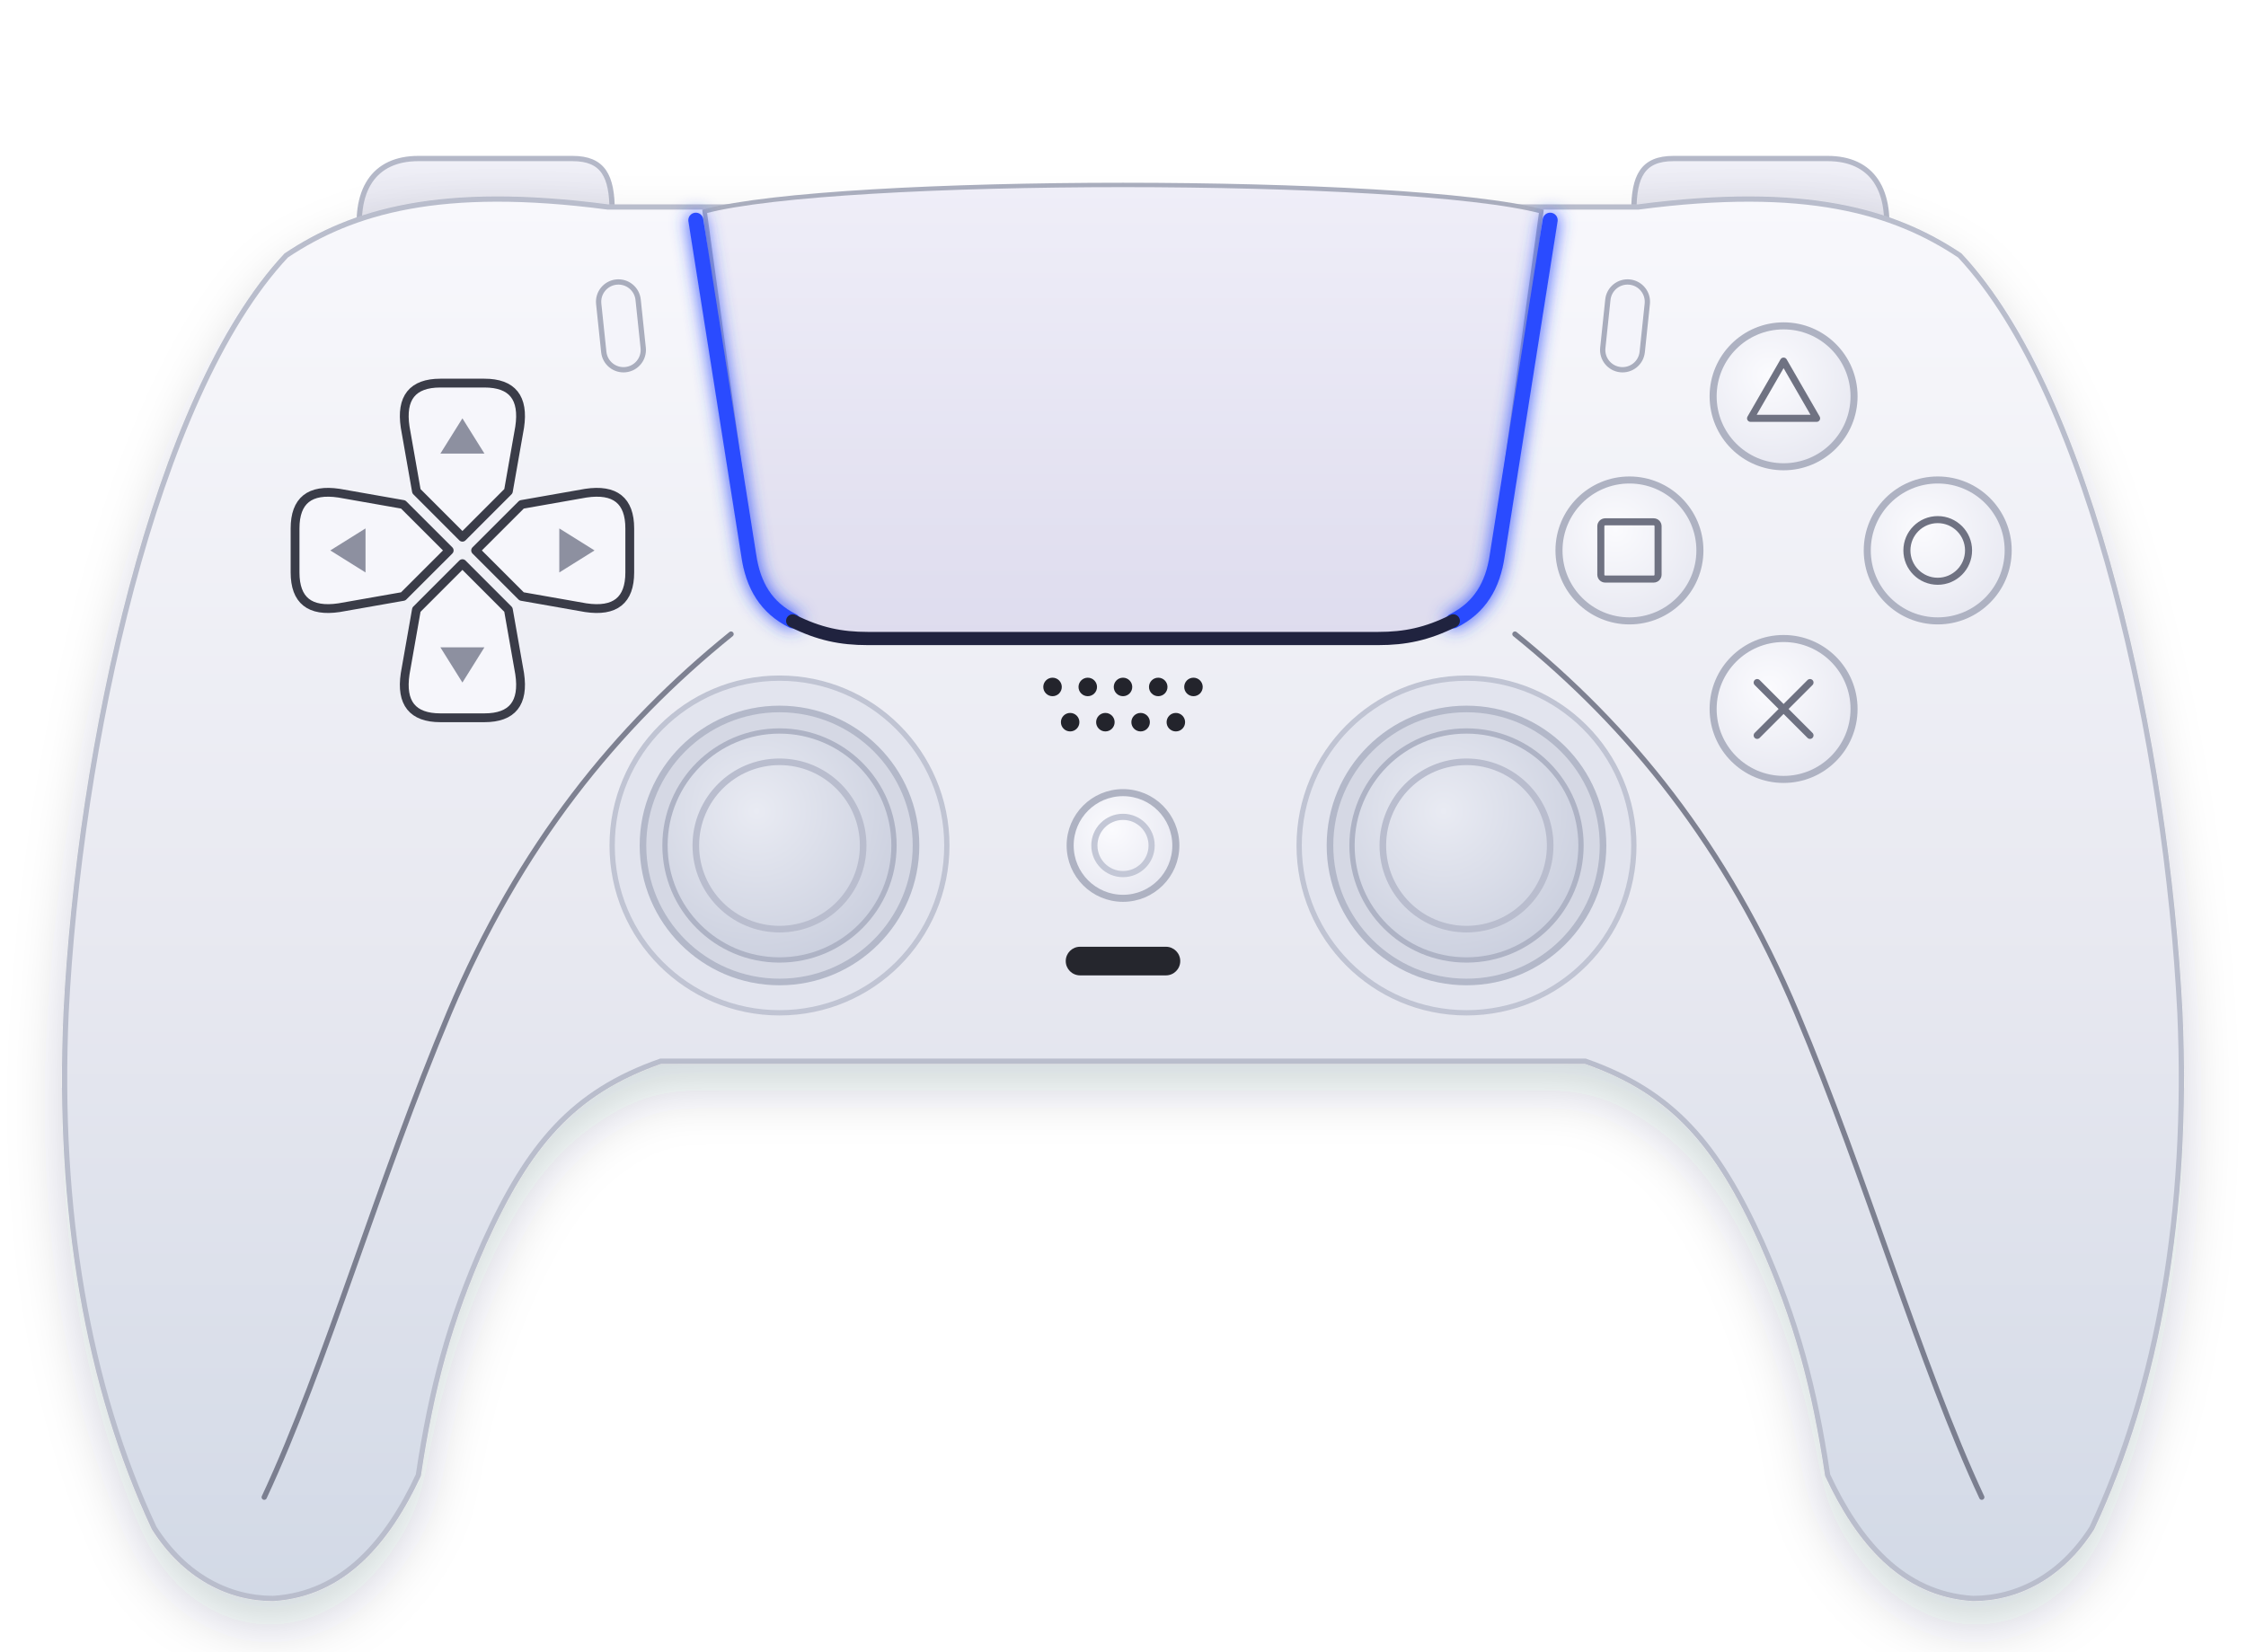
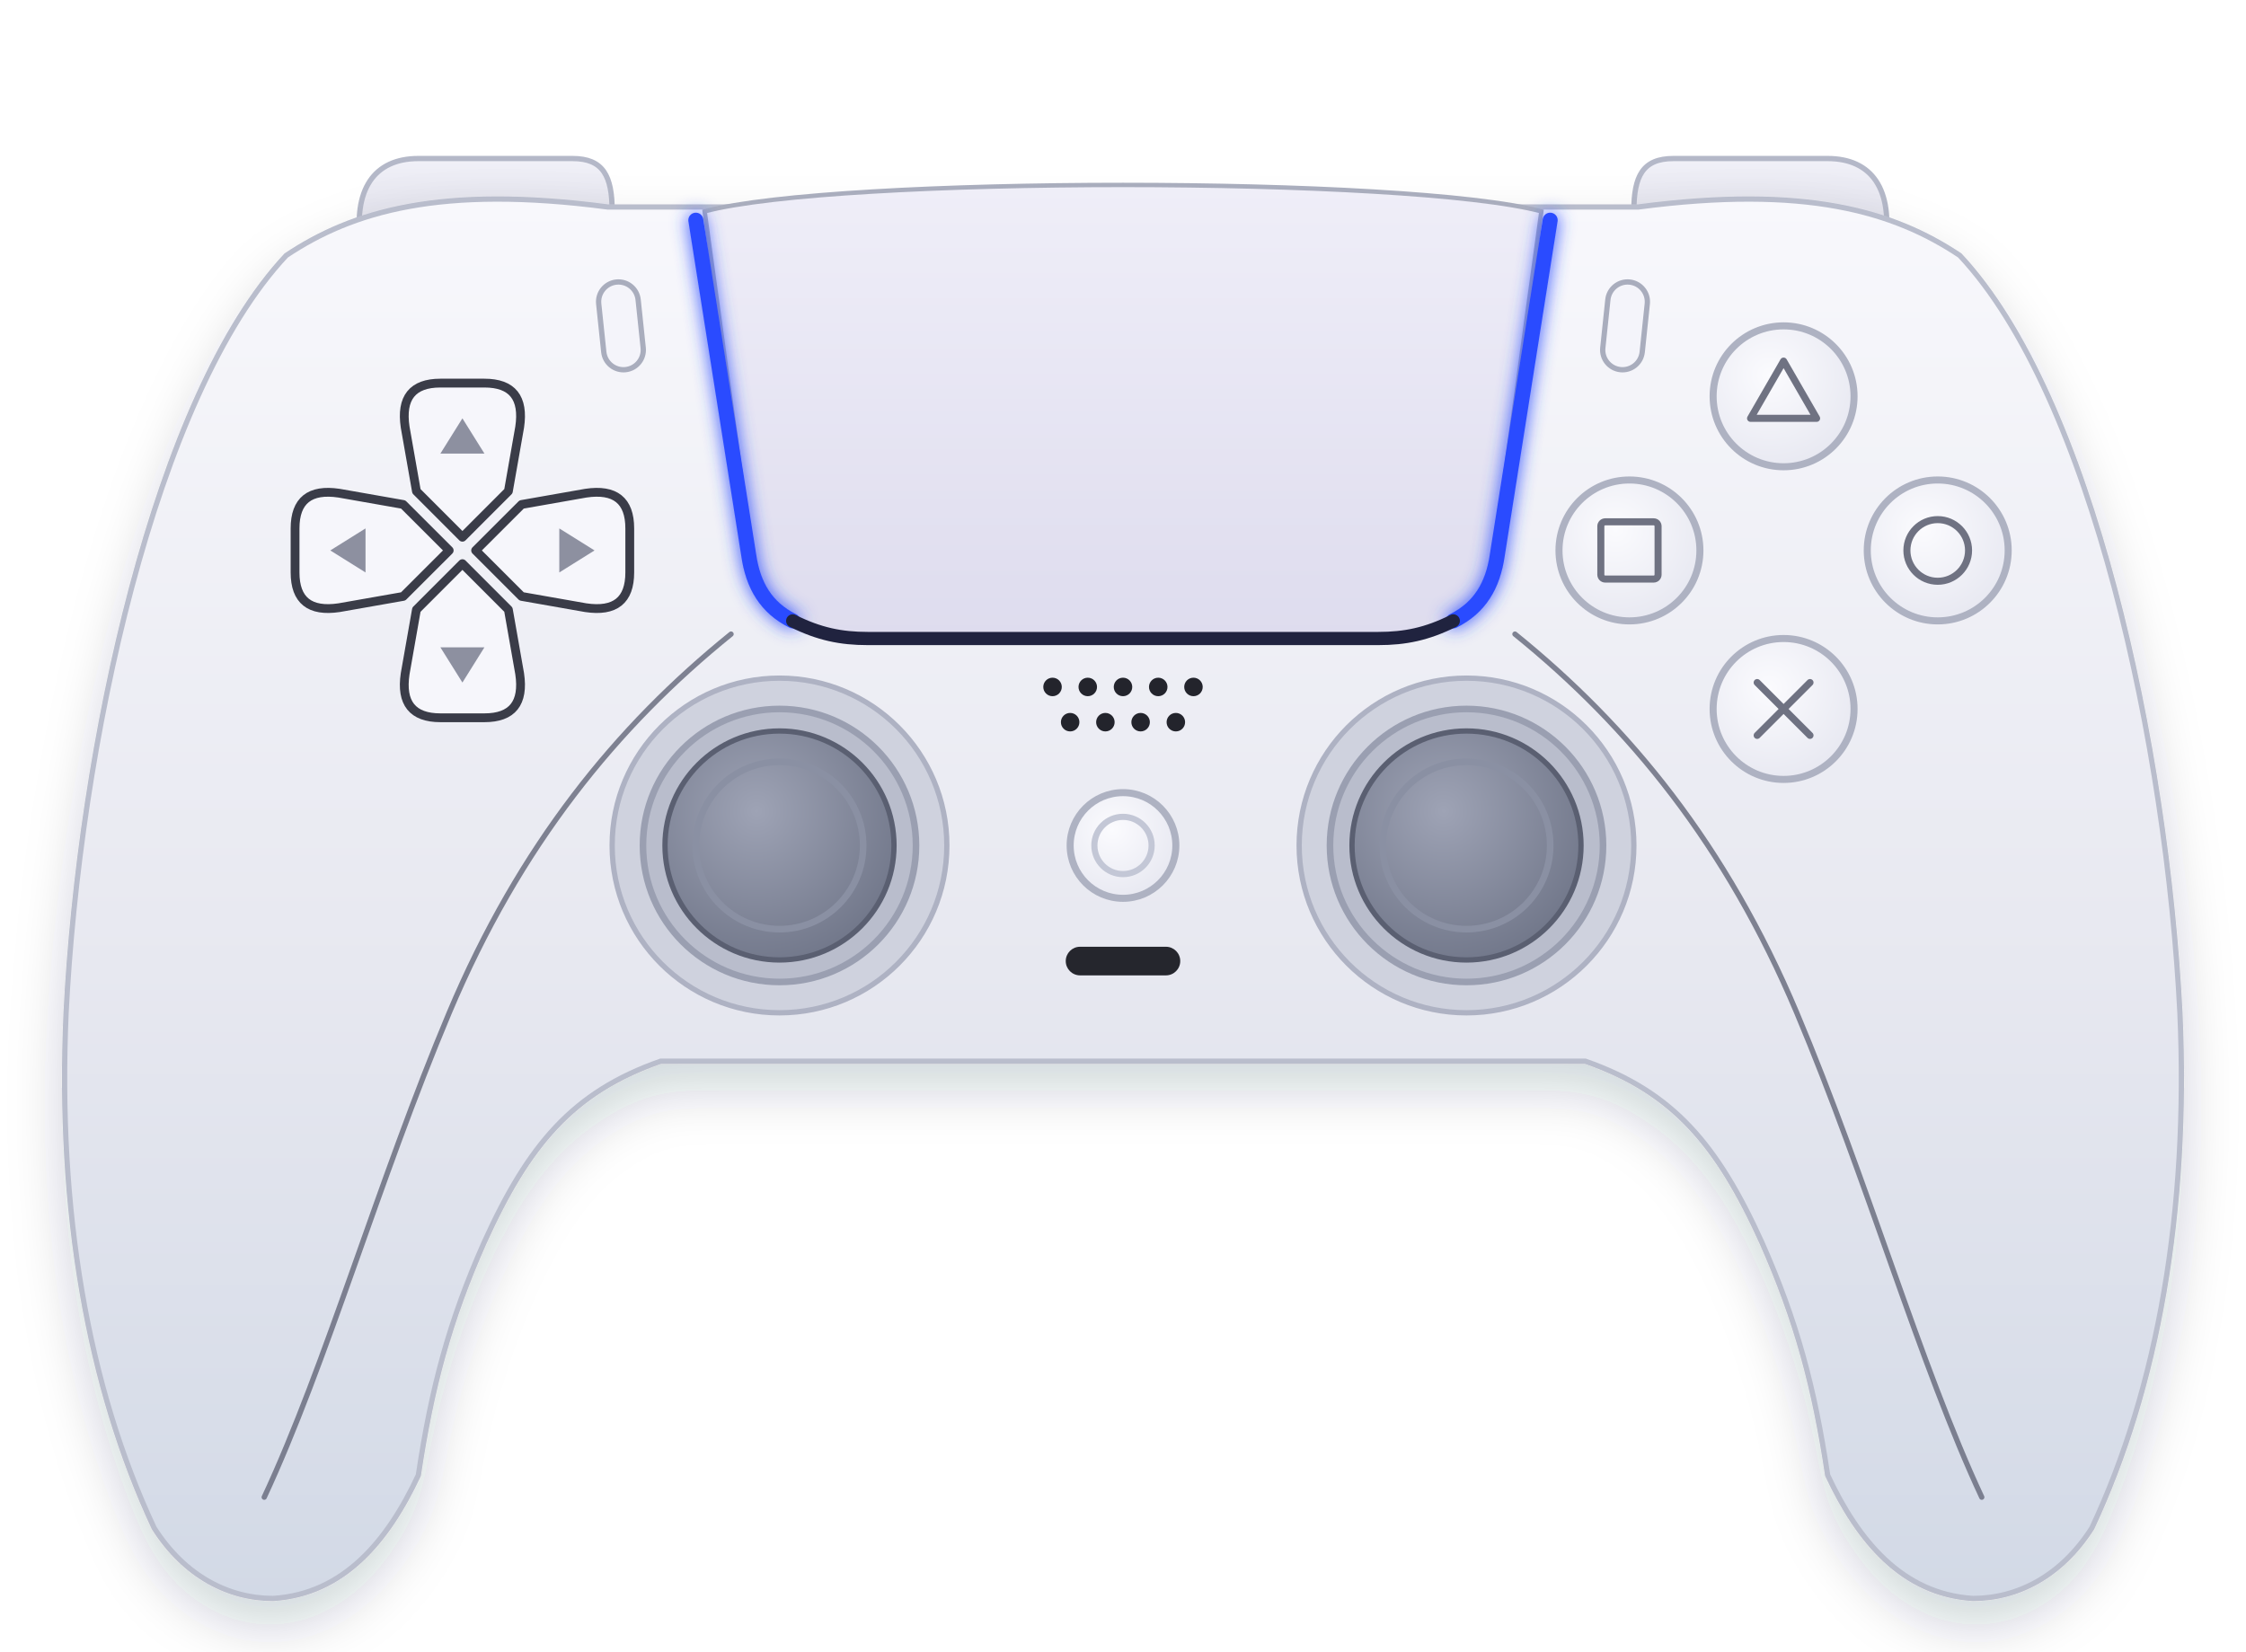
<svg xmlns="http://www.w3.org/2000/svg" viewBox="10 70 510 375" role="img">
  <defs>
    <linearGradient id="ds-body" x1="0" y1="0" x2="0" y2="1">
      <stop offset="0" stop-color="#f8f8fc" />
      <stop offset="0.55" stop-color="#e7e8f0" />
      <stop offset="1" stop-color="#d2d9e6" />
    </linearGradient>
    <linearGradient id="ds-bump" x1="0" y1="0" x2="0" y2="1">
      <stop offset="0" stop-color="#f1f1f8" />
      <stop offset="1" stop-color="#dcdce8" />
    </linearGradient>
    <linearGradient id="ds-touch" x1="0" y1="0" x2="0" y2="1">
      <stop offset="0" stop-color="#efeef8" />
      <stop offset="1" stop-color="#dedcee" />
    </linearGradient>
    <radialGradient id="ds-cap" cx="0.4" cy="0.35" r="0.8">
-       <stop offset="0" stop-color="#e9ebf3" />
-       <stop offset="1" stop-color="#c6cbdb" />
+       <stop offset="0" stop-color="#9ea3b5" />
+       <stop offset="1" stop-color="#6a7083" />
    </radialGradient>
    <radialGradient id="ds-btn" cx="0.4" cy="0.35" r="0.8">
      <stop offset="0" stop-color="#fbfbfe" />
      <stop offset="1" stop-color="#e4e5ef" />
    </radialGradient>
    <filter id="ds-shadow" x="-10%" y="-10%" width="120%" height="125%">
      <feDropShadow dx="0" dy="6" stdDeviation="6" flood-color="#1b2540" flood-opacity="0.18" />
    </filter>
    <filter id="ds-glow" x="-200%" y="-20%" width="500%" height="140%">
      <feGaussianBlur stdDeviation="2" result="b" />
      <feMerge>
        <feMergeNode in="b" />
        <feMergeNode in="SourceGraphic" />
      </feMerge>
    </filter>
  </defs>
  <g data-trigger="left_trigger" data-x="96" data-y="80" data-width="54" data-height="14" />
  <g data-trigger="right_trigger" data-x="380" data-y="80" data-width="54" data-height="14" />
  <g data-button="left_shoulder">
    <path class="shape" d="M92 126 C90 113 95 106 105 106 H140 C147 106 149 110 149 118 L150 126 Z" fill="url(#ds-bump)" stroke="#b4b8c8" stroke-width="1.2" />
  </g>
  <g data-button="right_shoulder">
    <path class="shape" d="M438 126 C440 113 435 106 425 106 H390 C383 106 381 110 381 118 L380 126 Z" fill="url(#ds-bump)" stroke="#b4b8c8" stroke-width="1.2" />
  </g>
  <path d="M148 117 C110 112 90 118 75 128 C45 160 28 240 25 300 C23 345 30 385 45 417            C52 428 62 433 72 433 C88 432 98 420 105 405 C108 385 112 370 120 352            C130 330 140 318 160 311 L370 311 C390 318 400 330 410 352            C418 370 422 385 425 405 C432 420 442 432 458 433 C468 433 478 428 485 417            C500 385 507 345 505 300 C502 240 485 160 455 128 C440 118 420 112 382 117 Z" fill="url(#ds-body)" stroke="#b9bdcc" stroke-width="1.2" filter="url(#ds-shadow)" />
  <g fill="none" stroke="#6b6f80" stroke-width="1.2" stroke-opacity="0.85" stroke-linecap="round">
    <path d="M176 214 C150 235 128 262 112 300 S84 380 70 410" />
    <path d="M354 214 C380 235 402 262 418 300 S446 380 460 410" />
  </g>
  <g data-button="touchpad_click" data-touchpad="182 118 166 92">
    <path class="shape" d="M170 118 C200 110 330 110 360 118 L349 198 C347 208 338 215 324 215 H206              C192 215 183 208 181 198 Z" fill="url(#ds-touch)" stroke="#a9adbd" stroke-width="1" />
  </g>
  <g fill="none" stroke-linecap="round" stroke-linejoin="round">
    <g filter="url(#ds-glow)" stroke="#2b4bff" stroke-width="3.4">
      <path d="M168 120 L180 196 C181 203 184 208 190 211" />
      <path d="M362 120 L350 196 C349 203 346 208 340 211" />
    </g>
    <path d="M190 211 C196 214 201 215 207 215 H323 C329 215 334 214 340 211" stroke="#20233f" stroke-width="3" />
  </g>
  <g data-button="select">
    <rect class="shape" x="146.5" y="134" width="9" height="20" rx="4.5" transform="rotate(-6 151 144)" fill="#f4f4fa" stroke="#a9adbd" stroke-width="1.2" />
  </g>
  <g data-button="start">
    <rect class="shape" x="374.5" y="134" width="9" height="20" rx="4.5" transform="rotate(6 379 144)" fill="#f4f4fa" stroke="#a9adbd" stroke-width="1.2" />
  </g>
  <g fill="#23242c">
    <circle cx="249" cy="226" r="2.1" />
    <circle cx="257" cy="226" r="2.1" />
    <circle cx="265" cy="226" r="2.1" />
    <circle cx="273" cy="226" r="2.1" />
    <circle cx="281" cy="226" r="2.1" />
    <circle cx="253" cy="234" r="2.1" />
    <circle cx="261" cy="234" r="2.1" />
    <circle cx="269" cy="234" r="2.1" />
    <circle cx="277" cy="234" r="2.1" />
  </g>
  <g data-button="home">
    <circle class="shape" cx="265" cy="262" r="12" fill="url(#ds-btn)" stroke="#aeb2c2" stroke-width="1.6" />
    <circle class="mark" cx="265" cy="262" r="6.5" fill="none" stroke="#c3c7d6" stroke-width="1.4" />
  </g>
  <g data-button="mute">
    <rect class="shape" x="252" y="285" width="26" height="6.5" rx="3.25" fill="#25262d" />
  </g>
  <g data-stick="left" data-travel="7" transform="translate(187 262)">
-     <circle r="38" fill="#e2e4ee" stroke="#c0c4d3" stroke-width="1.2" />
-     <circle r="31" fill="#d5d8e4" stroke="#b3b8c9" stroke-width="1.5" />
+     <circle r="38" fill="#cfd2de" stroke="#aeb2c3" stroke-width="1.2" />
+     <circle r="31" fill="#b9bdcc" stroke="#9a9fb1" stroke-width="1.5" />
    <g data-cap="" data-button="left_stick">
-       <circle class="shape" r="26" fill="url(#ds-cap)" stroke="#aeb3c5" stroke-width="1.2" />
-       <circle class="shape" r="19" fill="none" stroke="#b9bdce" stroke-width="1.5" />
+       <circle class="shape" r="26" fill="url(#ds-cap)" stroke="#5a5f71" stroke-width="1.2" />
+       <circle class="shape" r="19" fill="none" stroke="#8a90a3" stroke-width="1.5" />
    </g>
  </g>
  <g data-stick="right" data-travel="7" transform="translate(343 262)">
-     <circle r="38" fill="#e2e4ee" stroke="#c0c4d3" stroke-width="1.2" />
-     <circle r="31" fill="#d5d8e4" stroke="#b3b8c9" stroke-width="1.5" />
+     <circle r="38" fill="#cfd2de" stroke="#aeb2c3" stroke-width="1.2" />
+     <circle r="31" fill="#b9bdcc" stroke="#9a9fb1" stroke-width="1.5" />
    <g data-cap="" data-button="right_stick">
-       <circle class="shape" r="26" fill="url(#ds-cap)" stroke="#aeb3c5" stroke-width="1.2" />
-       <circle class="shape" r="19" fill="none" stroke="#b9bdce" stroke-width="1.5" />
+       <circle class="shape" r="26" fill="url(#ds-cap)" stroke="#5a5f71" stroke-width="1.2" />
+       <circle class="shape" r="19" fill="none" stroke="#8a90a3" stroke-width="1.5" />
    </g>
  </g>
  <g data-button="dpad_up">
    <path class="shape" d="M104.560 181.550 L102 167 Q100.500 157 110 157 H120 Q129.500 157 128 167 L125.440 181.550 L115 192 Z" fill="#f6f6fb" stroke="#3a3c48" stroke-width="2" stroke-linejoin="round" />
    <path class="mark" d="M110 173 L115 165 L120 173 Z" fill="#8d90a0" />
  </g>
  <g data-button="dpad_right" transform="rotate(90 115 195)">
    <path class="shape" d="M104.560 181.550 L102 167 Q100.500 157 110 157 H120 Q129.500 157 128 167 L125.440 181.550 L115 192 Z" fill="#f6f6fb" stroke="#3a3c48" stroke-width="2" stroke-linejoin="round" />
    <path class="mark" d="M110 173 L115 165 L120 173 Z" fill="#8d90a0" />
  </g>
  <g data-button="dpad_down" transform="rotate(180 115 195)">
    <path class="shape" d="M104.560 181.550 L102 167 Q100.500 157 110 157 H120 Q129.500 157 128 167 L125.440 181.550 L115 192 Z" fill="#f6f6fb" stroke="#3a3c48" stroke-width="2" stroke-linejoin="round" />
    <path class="mark" d="M110 173 L115 165 L120 173 Z" fill="#8d90a0" />
  </g>
  <g data-button="dpad_left" transform="rotate(270 115 195)">
    <path class="shape" d="M104.560 181.550 L102 167 Q100.500 157 110 157 H120 Q129.500 157 128 167 L125.440 181.550 L115 192 Z" fill="#f6f6fb" stroke="#3a3c48" stroke-width="2" stroke-linejoin="round" />
    <path class="mark" d="M110 173 L115 165 L120 173 Z" fill="#8d90a0" />
  </g>
  <g data-button="north">
    <circle class="shape" cx="415" cy="160" r="16" fill="url(#ds-btn)" stroke="#aeb2c2" stroke-width="1.6" />
    <path class="mark" d="M415 152 L422.5 165 H407.5 Z" fill="none" stroke="#6f7282" stroke-width="1.6" stroke-linecap="round" stroke-linejoin="round" />
  </g>
  <g data-button="west">
    <circle class="shape" cx="380" cy="195" r="16" fill="url(#ds-btn)" stroke="#aeb2c2" stroke-width="1.6" />
    <rect class="mark" x="373.5" y="188.5" width="13" height="13" rx="1" fill="none" stroke="#6f7282" stroke-width="1.6" />
  </g>
  <g data-button="east">
    <circle class="shape" cx="450" cy="195" r="16" fill="url(#ds-btn)" stroke="#aeb2c2" stroke-width="1.6" />
    <circle class="mark" cx="450" cy="195" r="7" fill="none" stroke="#6f7282" stroke-width="1.6" />
  </g>
  <g data-button="south">
    <circle class="shape" cx="415" cy="231" r="16" fill="url(#ds-btn)" stroke="#aeb2c2" stroke-width="1.6" />
    <path class="mark" d="M409 225 L421 237 M421 225 L409 237" fill="none" stroke="#6f7282" stroke-width="1.6" stroke-linecap="round" />
  </g>
</svg>
